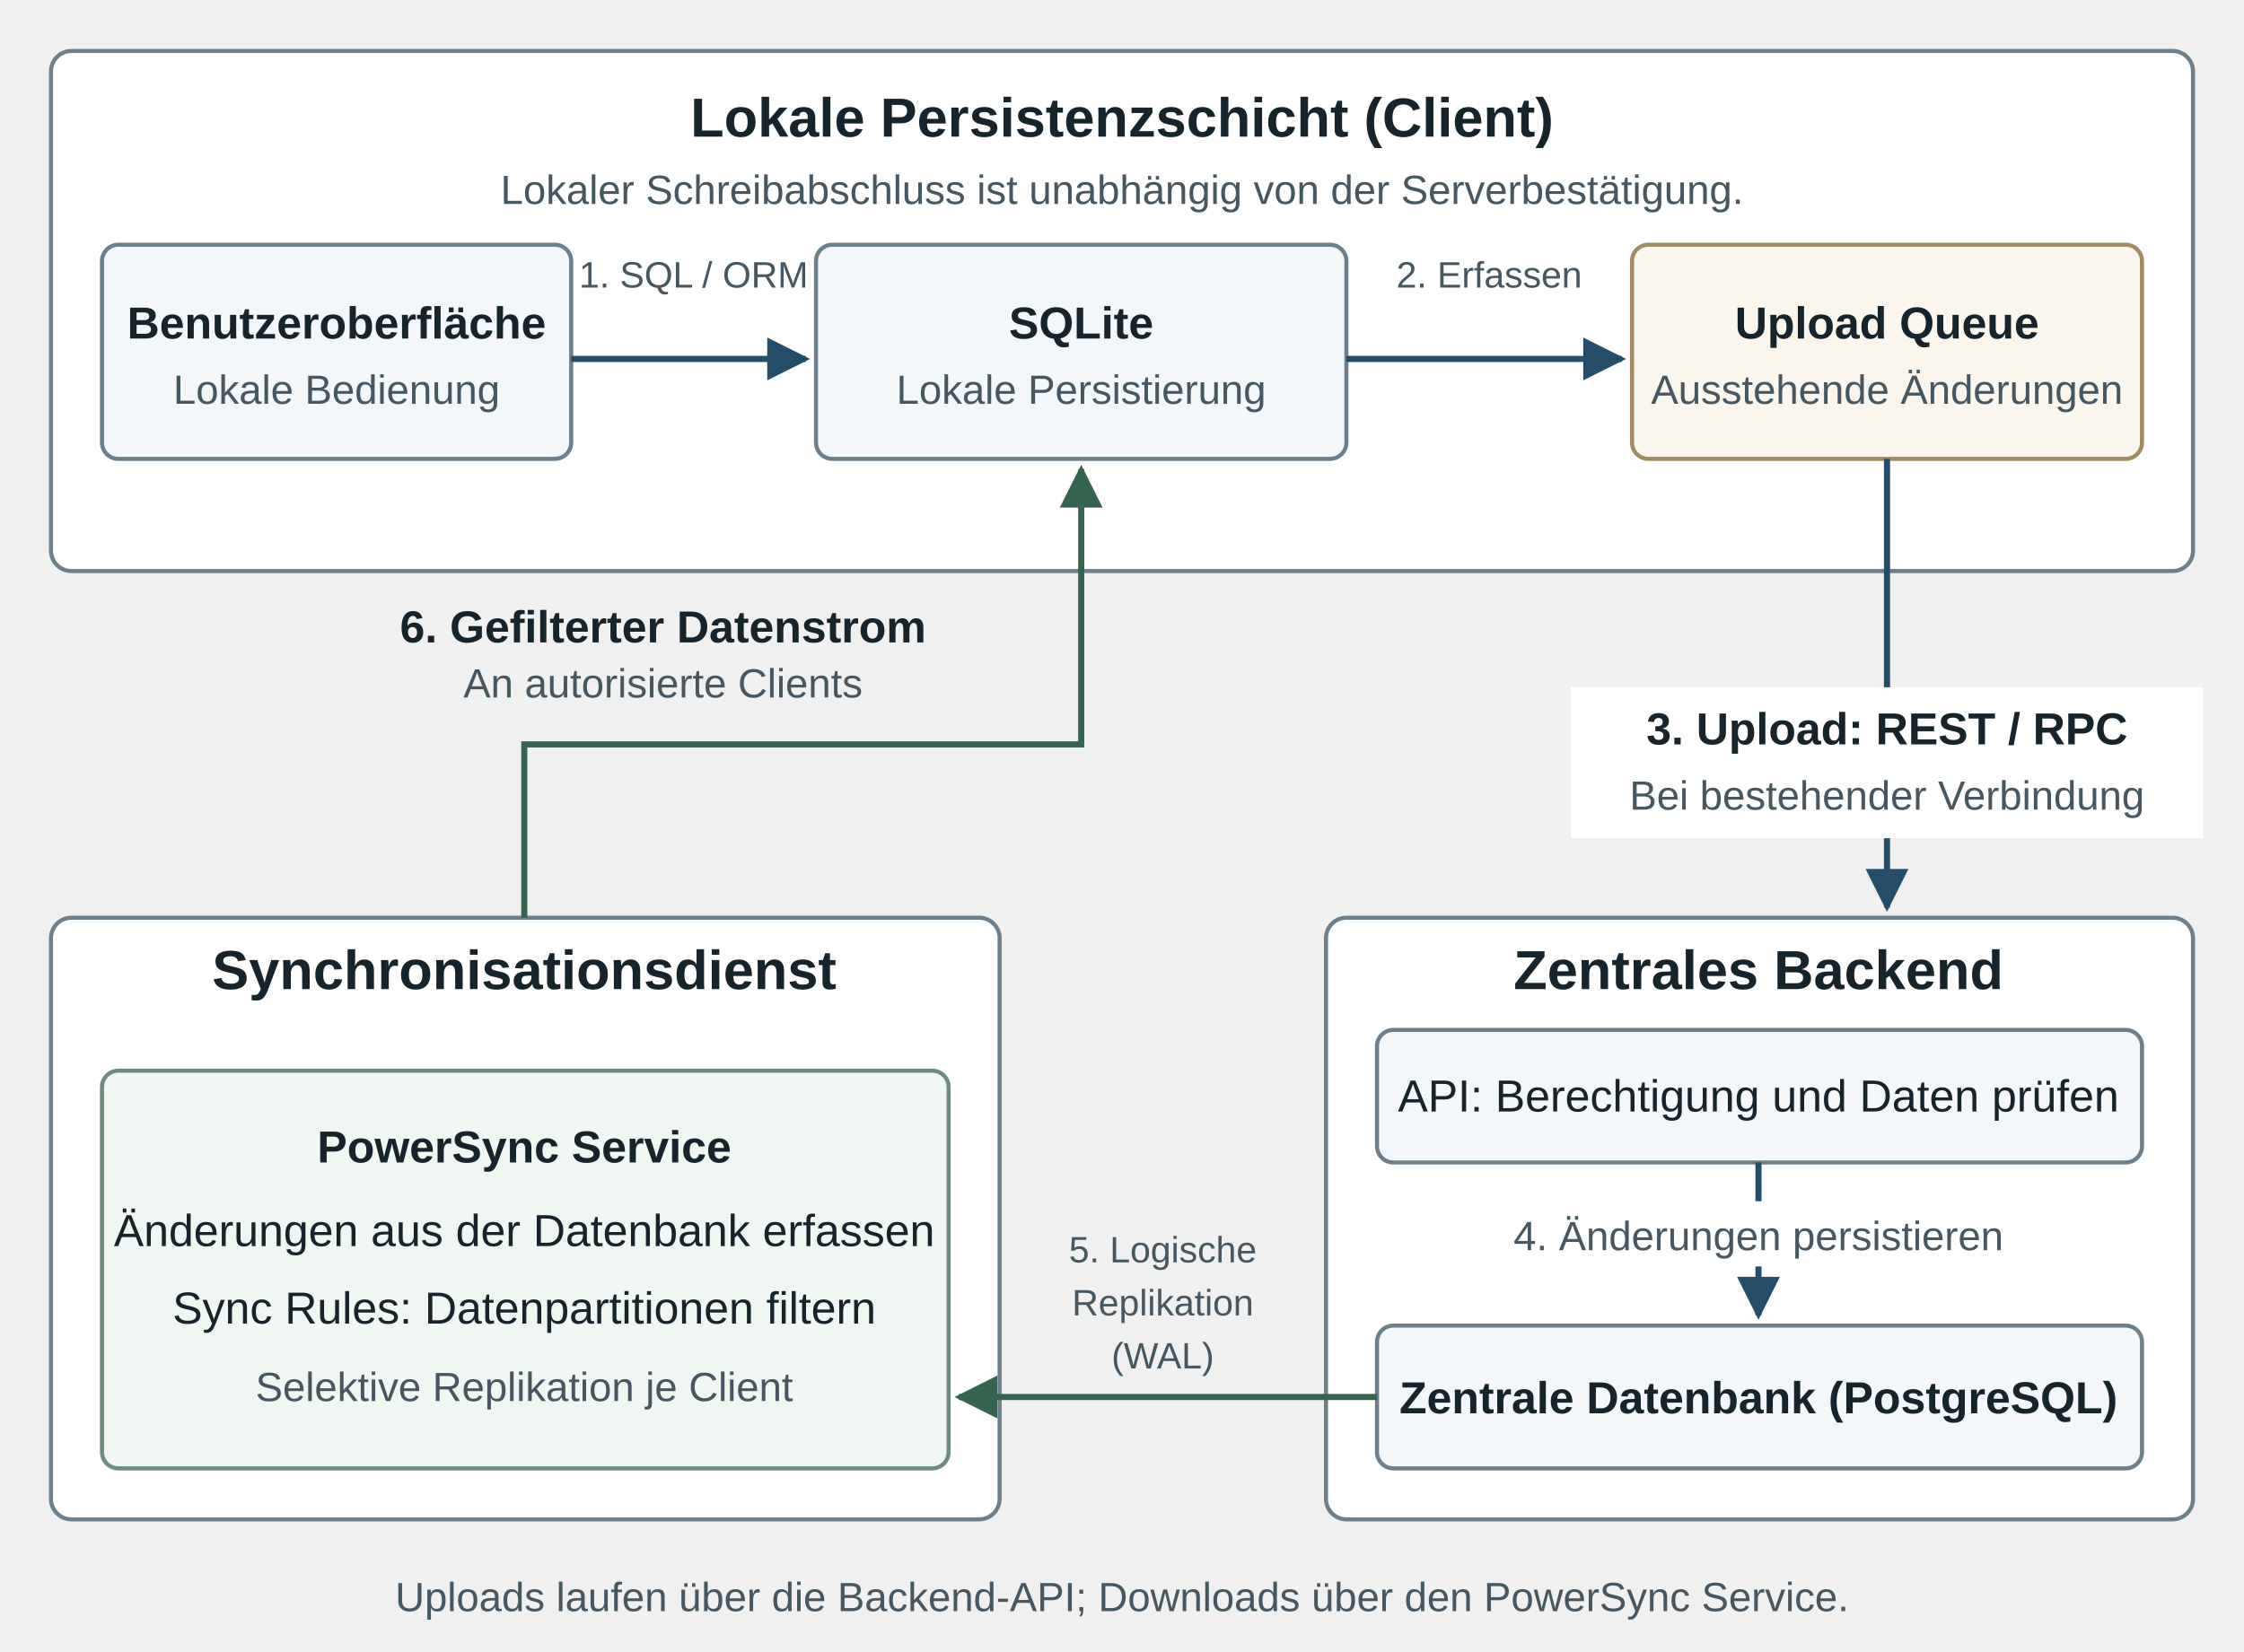
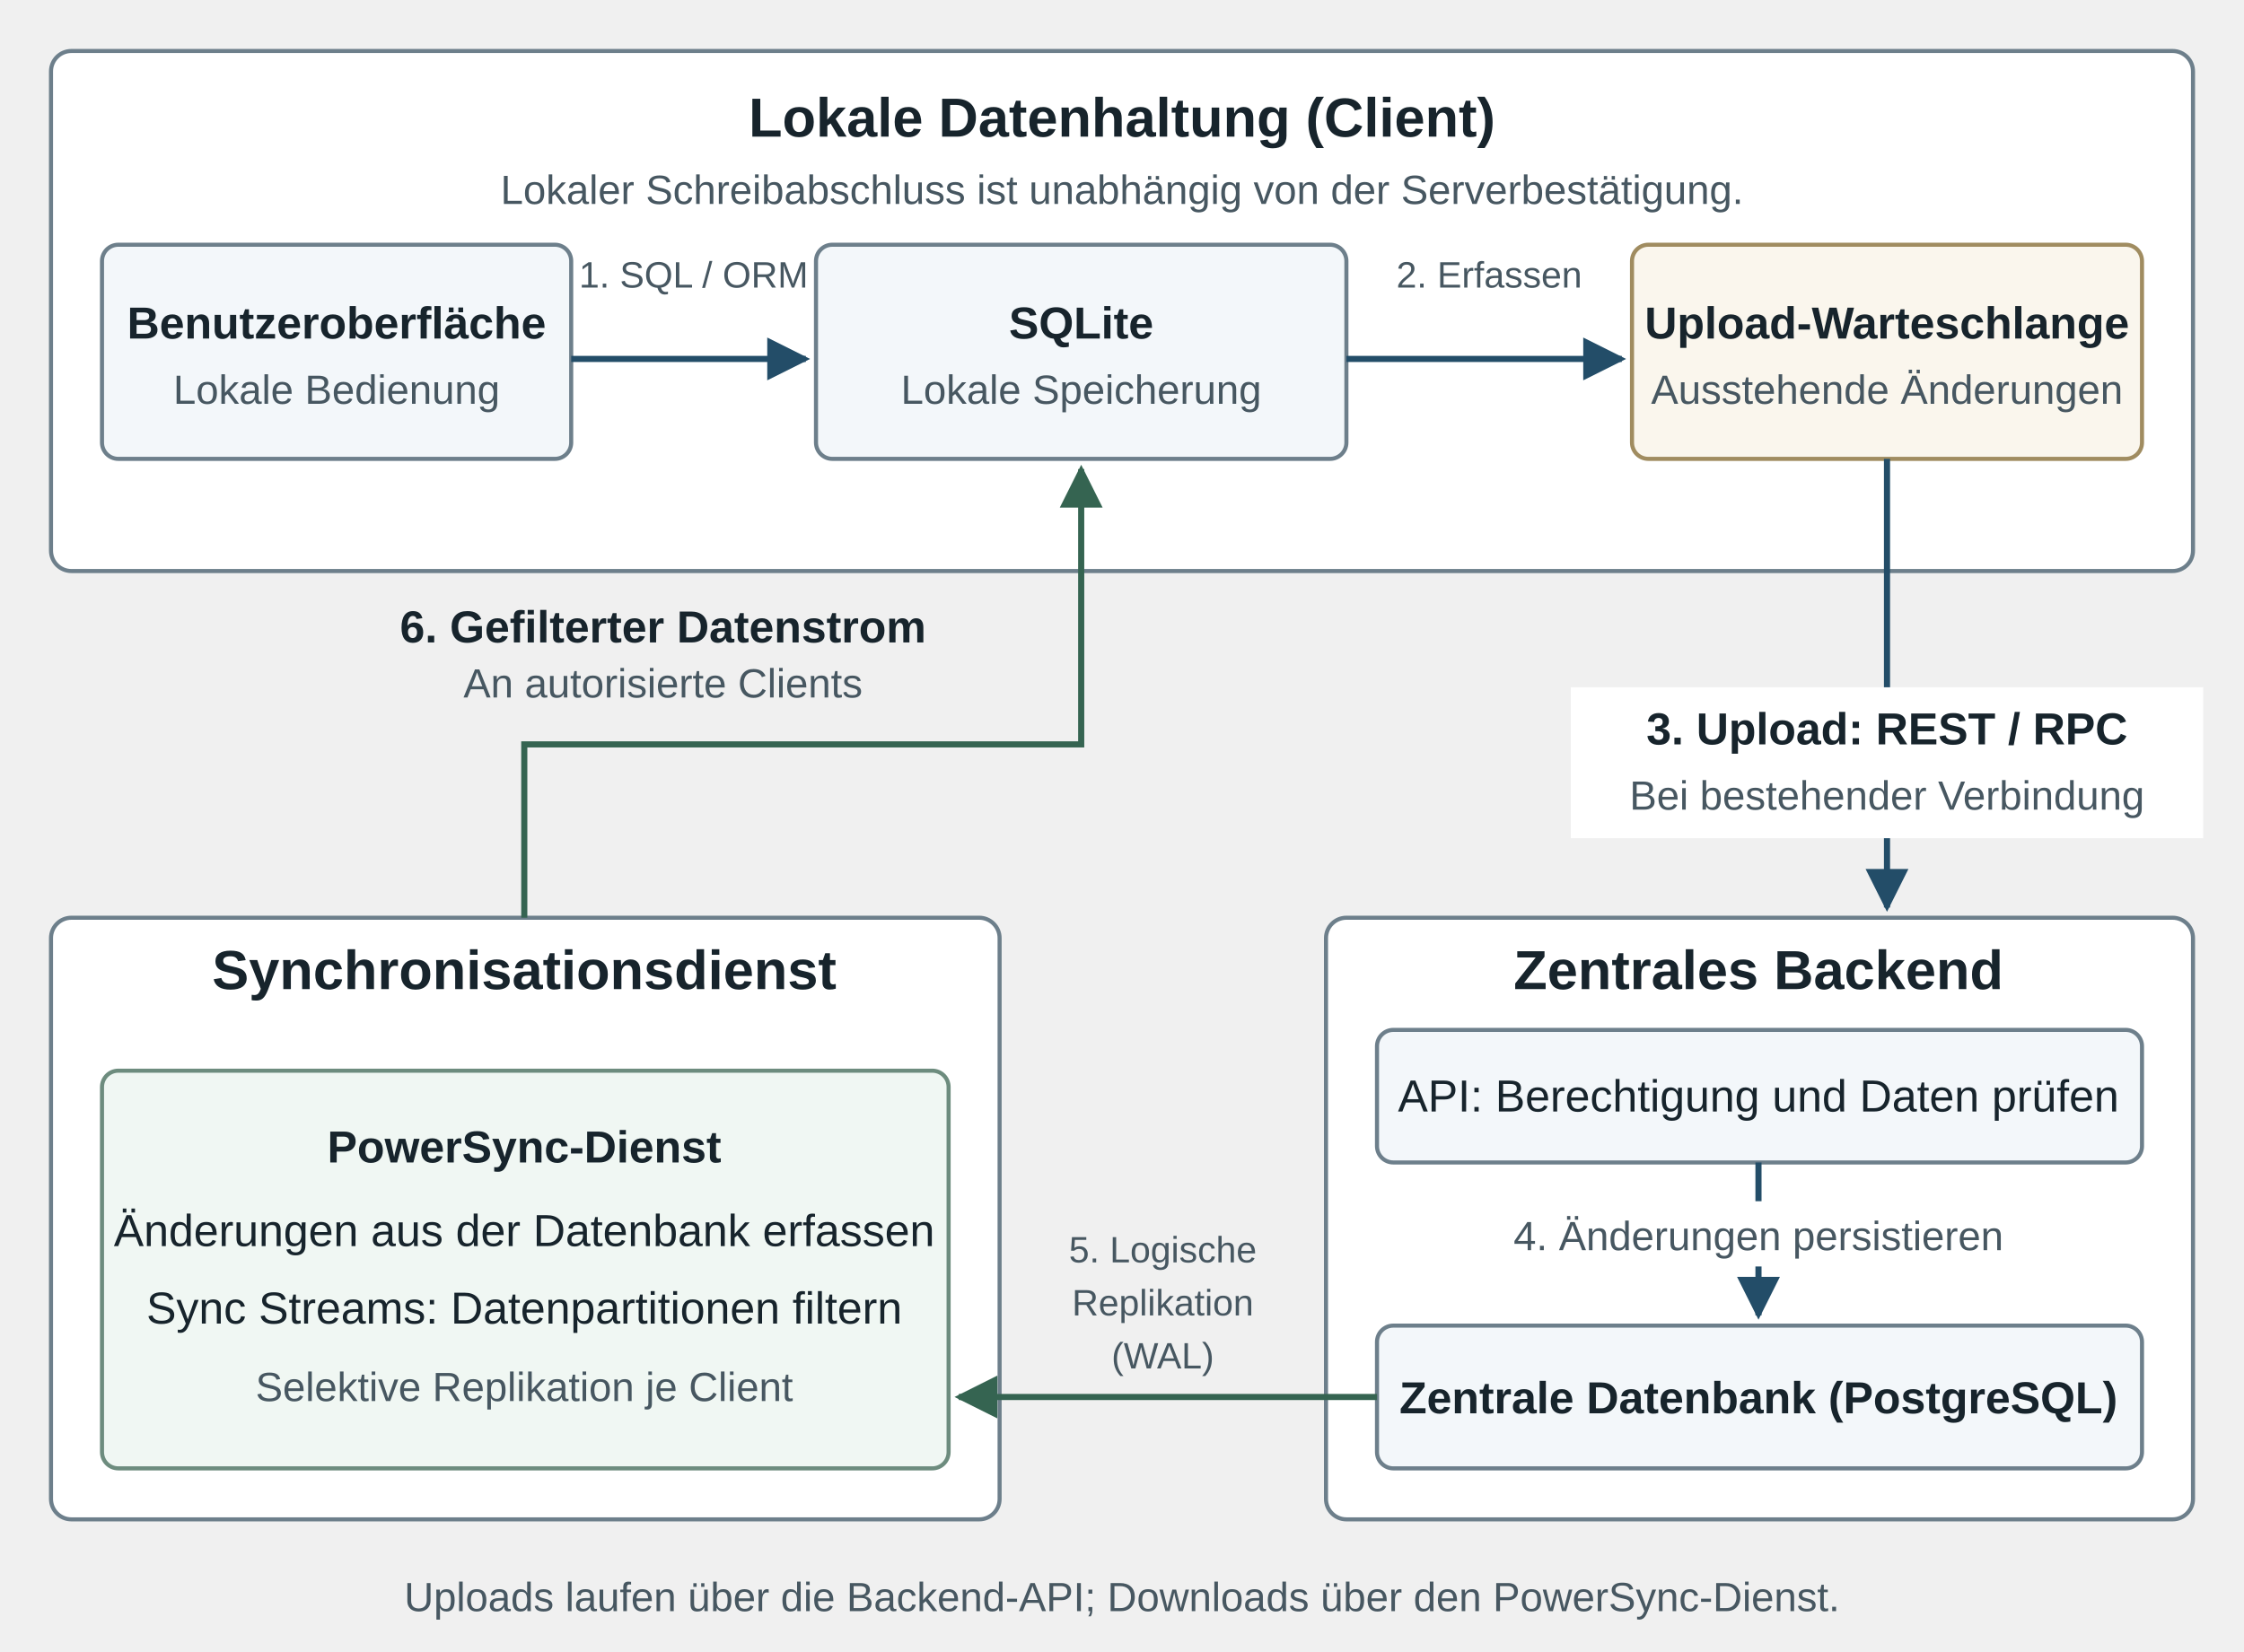
<svg xmlns="http://www.w3.org/2000/svg" width="1100" height="810" viewBox="0 0 1100 810" role="img" aria-labelledby="title description">
  <defs>
    <marker id="arrow" viewBox="0 0 10 10" refX="9" refY="5" markerWidth="7" markerHeight="7" orient="auto">
      <path d="M0 0 L10 5 L0 10 Z" fill="#234d68" />
    </marker>
    <marker id="sync-arrow" viewBox="0 0 10 10" refX="9" refY="5" markerWidth="7" markerHeight="7" orient="auto">
      <path d="M0 0 L10 5 L0 10 Z" fill="#356451" />
    </marker>
    <style>
      text { font-family: Arial, sans-serif; font-size: 22px; fill: #17242c; text-anchor: middle; }
      .heading { font-size: 27px; font-weight: 700; }
      .label { font-weight: 700; }
      .note { font-size: 20px; fill: #475761; }
      .small { font-size: 18px; fill: #475761; }
      .group { fill: #fff; stroke: #6d7f8b; stroke-width: 2; }
      .box { fill: #f3f7fa; stroke: #6d7f8b; stroke-width: 2; }
      .sync-box { fill: #f0f7f3; stroke: #6d8c7e; stroke-width: 2; }
      .queue { fill: #faf6ed; stroke: #a08c60; stroke-width: 2; }
      .flow { fill: none; stroke: #234d68; stroke-width: 3; marker-end: url(#arrow); }
      .sync-flow { fill: none; stroke: #356451; stroke-width: 3; marker-end: url(#sync-arrow); }
    </style>
  </defs>
  <rect x="25" y="25" width="1050" height="255" rx="10" class="group" />
-   <text x="550" y="67" class="heading">Lokale Persistenzschicht (Client)</text>
+   <text x="550" y="67" class="heading">Lokale Datenhaltung (Client)</text>
  <rect x="50" y="120" width="230" height="105" rx="8" class="box" />
  <text x="165" y="166" class="label">Benutzeroberfläche</text>
  <text x="165" y="198" class="note">Lokale Bedienung</text>
  <rect x="400" y="120" width="260" height="105" rx="8" class="box" />
  <text x="530" y="166" class="label">SQLite</text>
-   <text x="530" y="198" class="note">Lokale Persistierung</text>
+   <text x="530" y="198" class="note">Lokale Speicherung</text>
  <rect x="800" y="120" width="250" height="105" rx="8" class="queue" />
-   <text x="925" y="166" class="label">Upload Queue</text>
+   <text x="925" y="166" class="label">Upload-Warteschlange</text>
  <text x="925" y="198" class="note">Ausstehende Änderungen</text>
  <path d="M280 176 H395" class="flow" />
  <text x="340" y="141" class="small">1. SQL / ORM</text>
  <path d="M660 176 H795" class="flow" />
  <text x="730" y="141" class="small">2. Erfassen</text>
  <text x="550" y="100" class="note">Lokaler Schreibabschluss ist unabhängig von der Serverbestätigung.</text>
  <path d="M925 225 V445" class="flow" />
  <rect x="770" y="337" width="310" height="74" fill="#fff" />
  <text x="925" y="365" class="label">3. Upload: REST / RPC</text>
  <text x="925" y="397" class="note">Bei bestehender Verbindung</text>
  <rect x="650" y="450" width="425" height="295" rx="10" class="group" />
  <text x="862" y="485" class="heading">Zentrales Backend</text>
  <rect x="675" y="505" width="375" height="65" rx="8" class="box" />
  <text x="862" y="545">API: Berechtigung und Daten prüfen</text>
  <path d="M862 570 V645" class="flow" />
  <rect x="702" y="589" width="320" height="32" fill="#fff" />
  <text x="862" y="613" class="note">4. Änderungen persistieren</text>
  <rect x="675" y="650" width="375" height="70" rx="8" class="box" />
  <text x="862" y="693" class="label">Zentrale Datenbank (PostgreSQL)</text>
  <rect x="25" y="450" width="465" height="295" rx="10" class="group" />
  <text x="257" y="485" class="heading">Synchronisationsdienst</text>
  <rect x="50" y="525" width="415" height="195" rx="8" class="sync-box" />
-   <text x="257" y="570" class="label">PowerSync Service</text>
+   <text x="257" y="570" class="label">PowerSync-Dienst</text>
  <text x="257" y="611">Änderungen aus der Datenbank erfassen</text>
-   <text x="257" y="649">Sync Rules: Datenpartitionen filtern</text>
+   <text x="257" y="649">Sync Streams: Datenpartitionen filtern</text>
  <text x="257" y="687" class="note">Selektive Replikation je Client</text>
  <path d="M675 685 H470" class="sync-flow" />
  <text x="570" y="619" class="small">5. Logische</text>
  <text x="570" y="645" class="small">Replikation</text>
  <text x="570" y="671" class="small">(WAL)</text>
  <path d="M257 450 V365 H530 V230" class="sync-flow" />
  <text x="325" y="315" class="label">6. Gefilterter Datenstrom</text>
  <text x="325" y="342" class="note">An autorisierte Clients</text>
-   <text x="550" y="790" class="note">Uploads laufen über die Backend-API; Downloads über den PowerSync Service.</text>
+   <text x="550" y="790" class="note">Uploads laufen über die Backend-API; Downloads über den PowerSync-Dienst.</text>
</svg>
